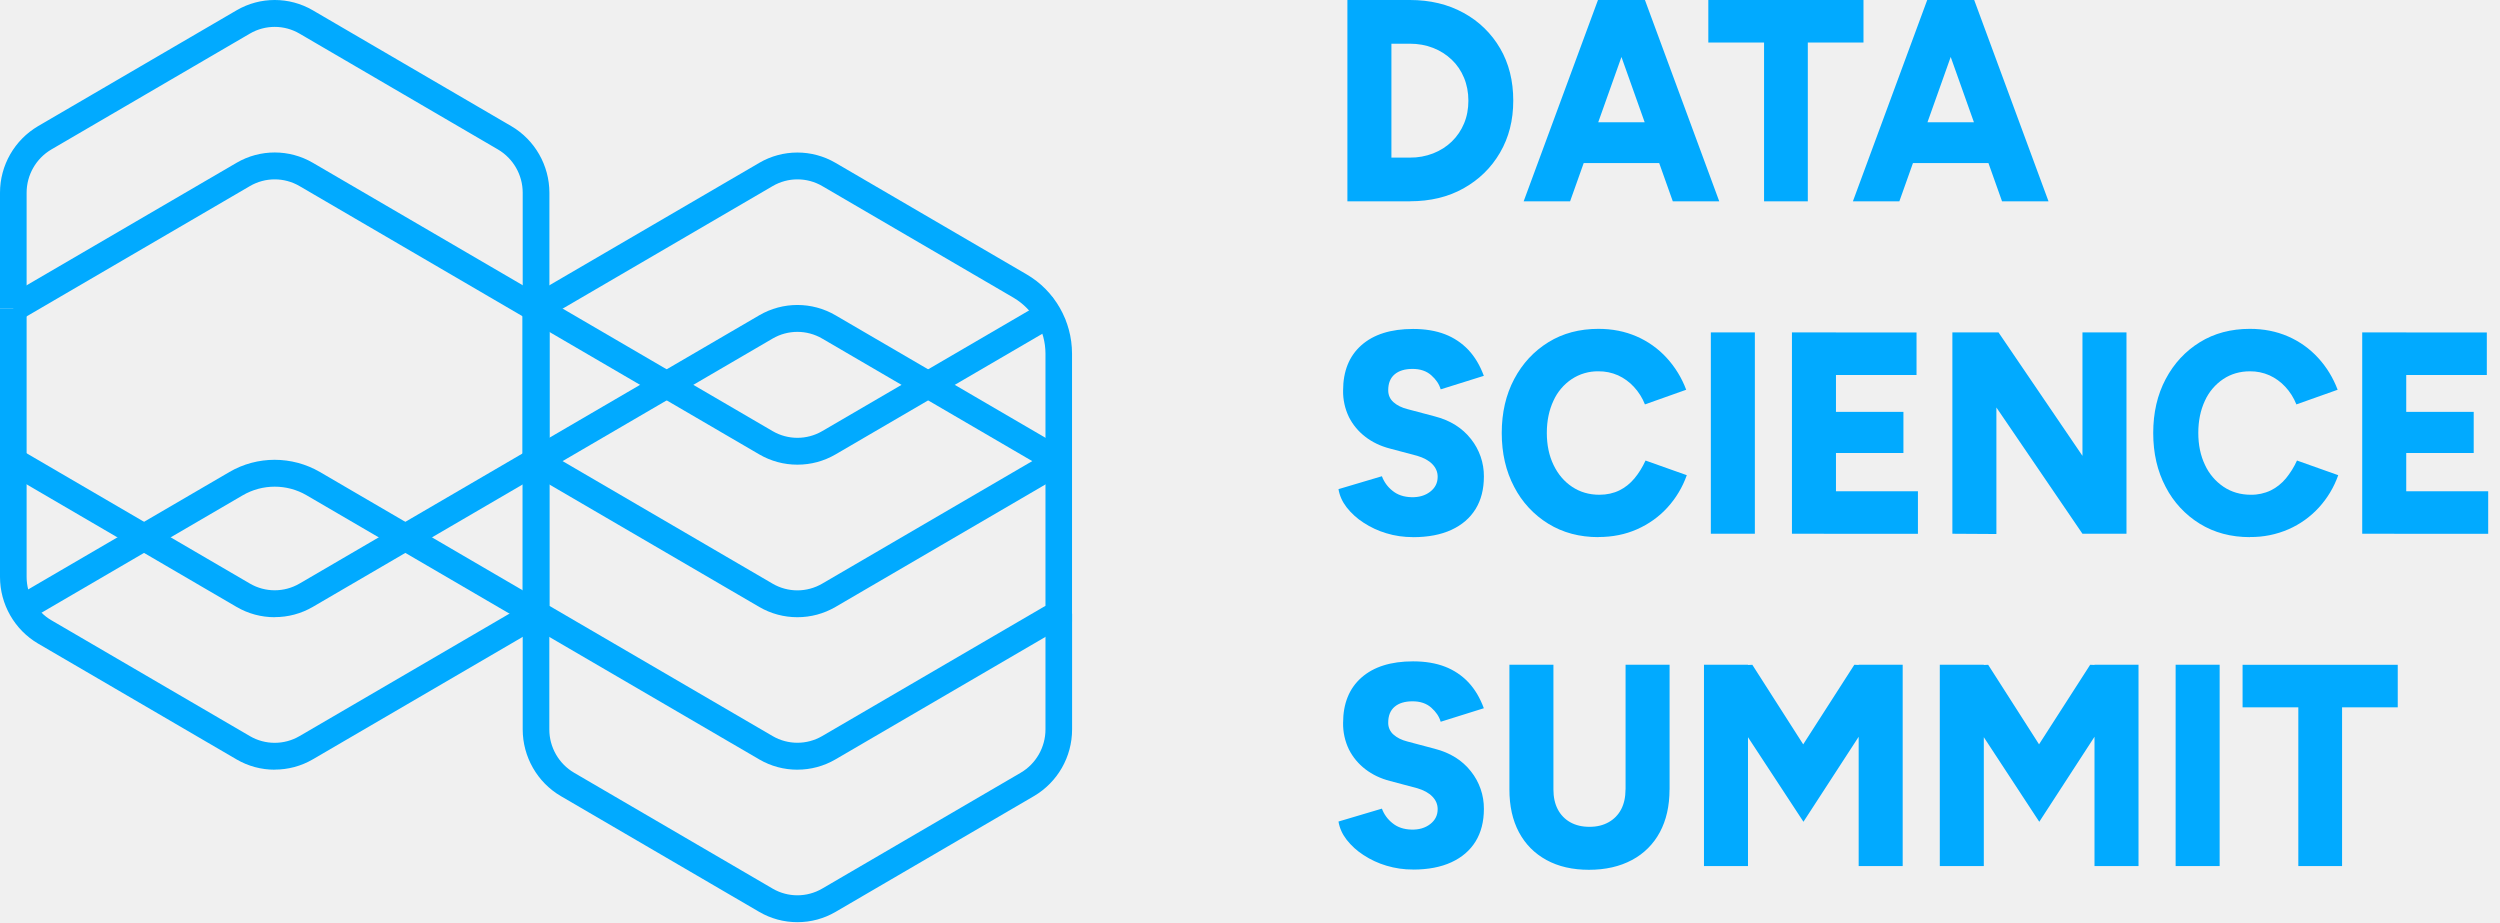
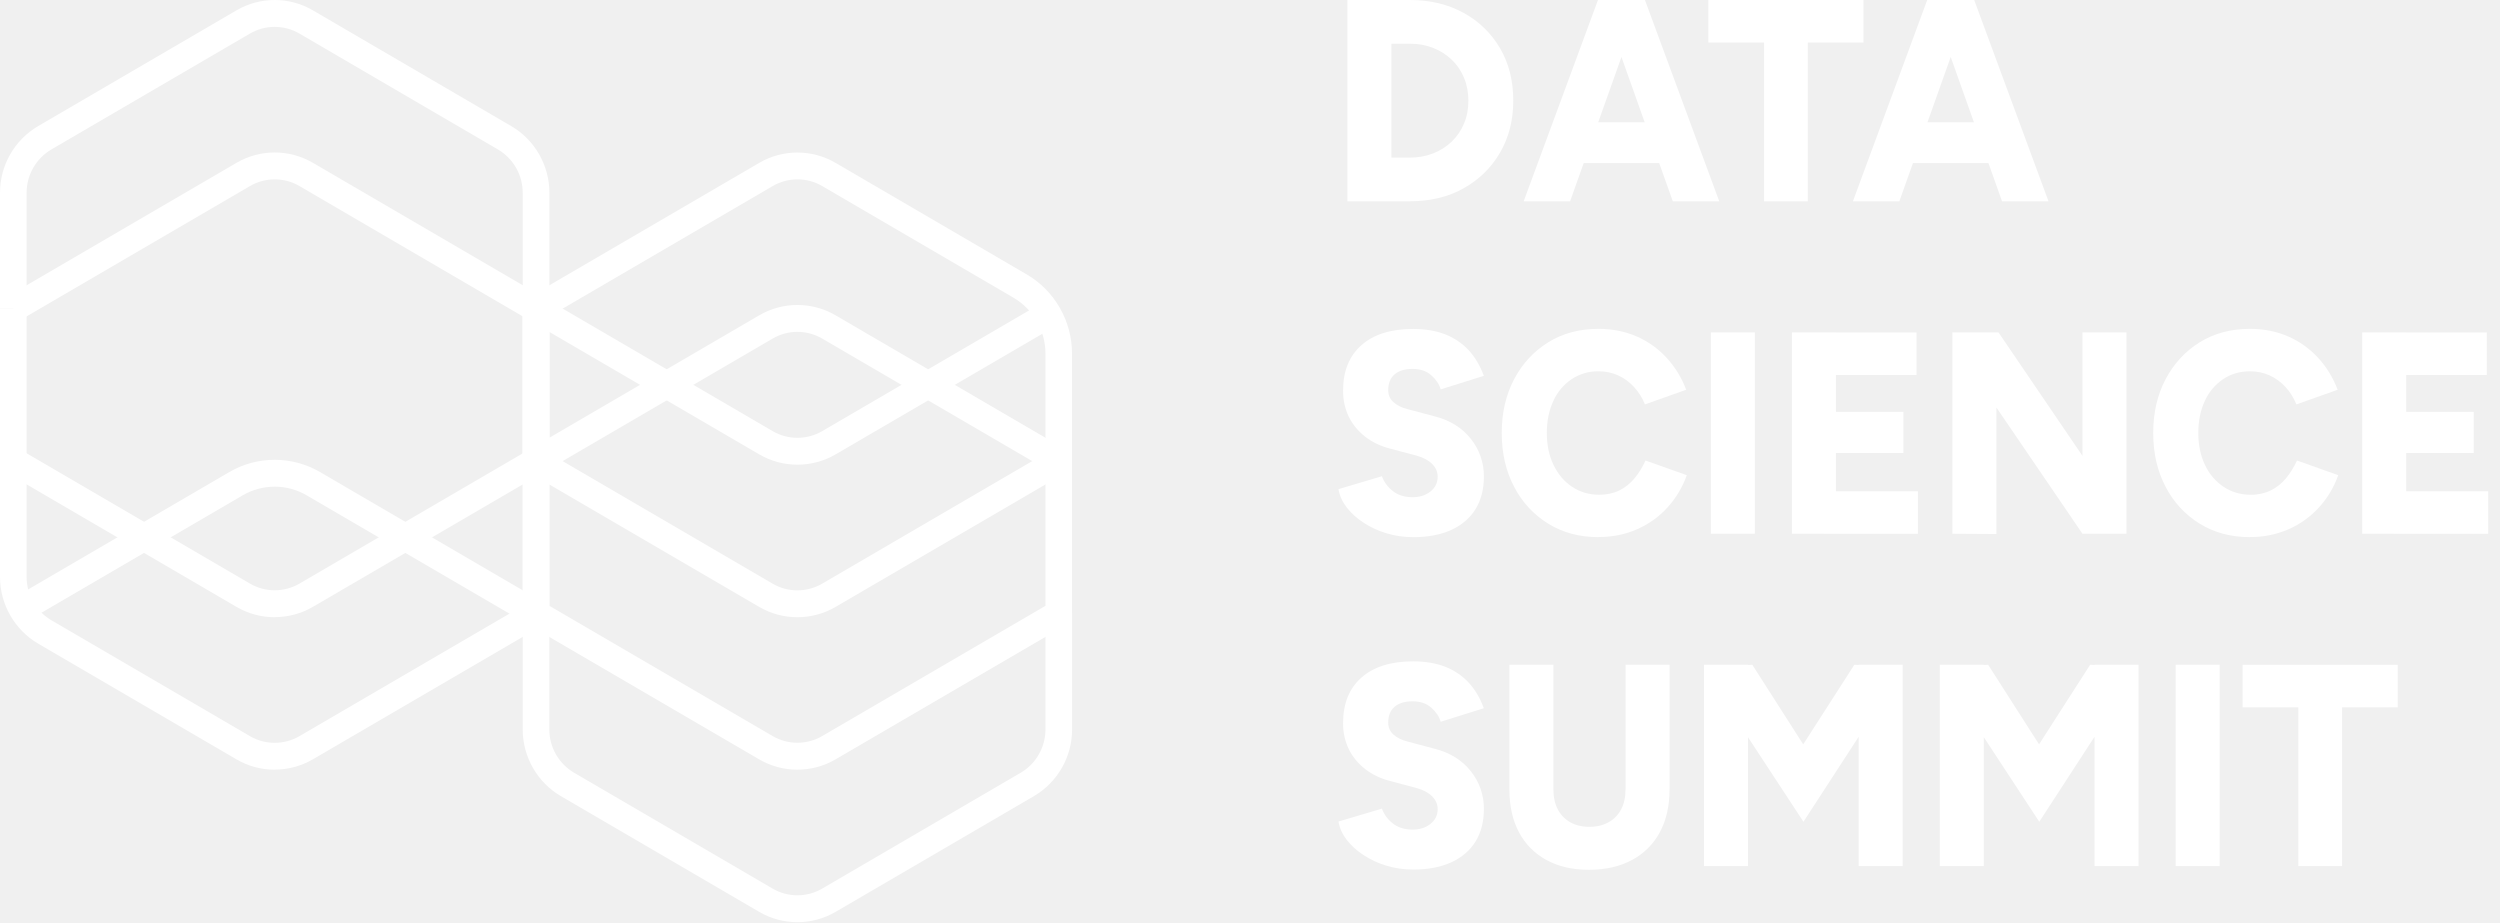
<svg xmlns="http://www.w3.org/2000/svg" width="122" height="45" fill="none">
-   <g clip-path="url(#A)" fill="#01aaff">
+   <g clip-path="url(#A)" fill="#ffffff">
    <path d="M38.913 45.002a3.68 3.68 0 0 1-1.859-.5l-9.688-5.654c-1.145-.669-1.858-1.914-1.858-3.253v-5.651h1.299v5.651a2.45 2.45 0 0 0 1.209 2.115l9.688 5.654a2.4 2.4 0 0 0 2.418 0l9.688-5.654c.746-.435 1.209-1.245 1.209-2.115v-5.651h1.299v5.651a3.77 3.77 0 0 1-1.858 3.253l-9.688 5.654a3.68 3.68 0 0 1-1.859.5zm12.431-21.933l-11.222-6.547a2.4 2.4 0 0 0-2.418 0l-11.222 6.547-.65-1.137 11.222-6.547a3.69 3.69 0 0 1 3.717 0l11.222 6.547-.65 1.137z" />
    <path d="M38.913 37.561a3.68 3.68 0 0 1-1.859-.5l-11.547-6.736V14.682l11.547-6.736a3.69 3.69 0 0 1 3.717 0l9.338 5.449c1.36.793 2.206 2.274 2.206 3.863v13.066L40.768 37.06a3.68 3.68 0 0 1-1.859.5h.003zm-12.106-7.997l10.897 6.356a2.4 2.4 0 0 0 2.418 0l10.897-6.356V17.256a3.17 3.17 0 0 0-1.556-2.726L40.125 9.08a2.4 2.4 0 0 0-2.418 0L26.81 15.439v14.125h-.003z" />
    <path d="M38.913 30.12a3.68 3.68 0 0 1-1.859-.5l-11.547-6.736v-7.821h1.299v7.061l10.897 6.359a2.4 2.4 0 0 0 2.418 0l11.222-6.547.649 1.137-11.222 6.547a3.68 3.68 0 0 1-1.859.5z" />
    <path d="M38.913 22.676a3.68 3.68 0 0 1-1.858-.5l-11.222-6.547.65-1.137 11.222 6.547a2.4 2.4 0 0 0 2.418 0l11.222-6.547.65 1.137-11.222 6.547a3.68 3.68 0 0 1-1.858.5z" />
    <path d="M13.405 37.561a3.68 3.68 0 0 1-1.858-.5l-9.688-5.654C.714 30.737 0 29.493 0 28.154V15.059h1.299v13.095c0 .871.463 1.68 1.209 2.115l9.688 5.654a2.4 2.4 0 0 0 2.418 0l10.897-6.356V15.059h1.299v15.262l-11.547 6.736a3.68 3.68 0 0 1-1.859.5v.003z" />
    <path d="M25.833 15.628L14.615 9.08a2.4 2.4 0 0 0-2.418 0L.975 15.628.325 14.49l11.222-6.547a3.69 3.69 0 0 1 3.717 0l11.222 6.547-.65 1.137h-.003zM13.406 30.12a3.68 3.68 0 0 1-1.858-.5L.325 23.069l.65-1.137 11.222 6.547a2.4 2.4 0 0 0 2.418 0l11.222-6.547.65 1.137-11.222 6.547a3.68 3.68 0 0 1-1.858.5v.003z" />
    <path d="M26.807 15.059h-1.299V9.408a2.45 2.45 0 0 0-1.209-2.115l-9.685-5.654a2.4 2.4 0 0 0-2.418 0L2.508 7.293a2.45 2.45 0 0 0-1.209 2.115v5.654H0V9.408a3.77 3.77 0 0 1 1.859-3.253L11.547.502a3.69 3.69 0 0 1 3.717 0l9.688 5.654c1.145.669 1.859 1.914 1.859 3.253v5.654l-.003-.003zm-.974 15.454L14.962 24.17c-.961-.562-2.154-.559-3.116 0L.975 30.513l-.65-1.137 10.871-6.343c1.36-.793 3.051-.793 4.415 0l10.871 6.343-.65 1.137zm39.92-20.687V0h2.148v9.826h-2.148zm1.119-7.691V0h1.933v2.135h-1.933zm0 7.691V7.691h1.933v2.135h-1.933zm1.933 0V7.691a3.05 3.05 0 0 0 1.132-.205c.347-.136.65-.328.907-.575a2.63 2.63 0 0 0 .601-.884c.144-.341.212-.715.212-1.115s-.071-.773-.212-1.115-.341-.637-.601-.884-.559-.439-.907-.575-.724-.205-1.132-.205V0c.987 0 1.862.211 2.621.63a4.59 4.59 0 0 1 1.781 1.732c.428.734.64 1.582.64 2.547s-.215 1.8-.646 2.541-1.026 1.319-1.781 1.742-1.627.63-2.614.63v.003zm5.549 0L77.981 0h2.135L76.62 9.826h-2.267zm1.707-1.868V5.966h6.148v1.992h-6.148zm5.572 1.868L78.138 0h2.135L83.9 9.826h-2.267zm1.733-7.746V0h7.572v2.076h-7.572v.003zm2.72 7.746V.816h2.135v9.01h-2.135zm4.335 0L94.048 0h2.135l-3.495 9.826h-2.267zm1.707-1.868V5.966h6.148v1.992h-6.148zM97.7 9.826L94.206 0h2.135l3.627 9.826h-2.267z" />
    <use href="#B" />
    <path d="M78.006 26.212c-.926 0-1.74-.218-2.447-.653a4.56 4.56 0 0 1-1.666-1.797c-.405-.764-.608-1.641-.608-2.632s.203-1.868.608-2.632.962-1.361 1.666-1.797 1.521-.653 2.447-.653c.675 0 1.296.123 1.862.37a4.31 4.31 0 0 1 1.466 1.046 4.77 4.77 0 0 1 .952 1.556l-2.013.715a2.73 2.73 0 0 0-.54-.858 2.42 2.42 0 0 0-.775-.562 2.3 2.3 0 0 0-.952-.195 2.3 2.3 0 0 0-1.305.38 2.51 2.51 0 0 0-.894 1.059c-.212.455-.322.975-.322 1.566s.109 1.111.328 1.566.521.809.907 1.066.83.387 1.328.387c.363 0 .688-.072.974-.211s.531-.338.74-.588.389-.543.54-.871l2.013.715a4.62 4.62 0 0 1-.945 1.579c-.414.455-.91.806-1.479 1.059s-1.196.38-1.881.38l-.003.003zm5.483-.165v-9.826h2.148v9.826h-2.148zm3.958 0v-9.826h2.148v9.826h-2.148zm1.559-7.746v-2.076h4.521V18.3h-4.521zm0 3.805v-2.008h3.881v2.008h-3.881zm0 3.945v-2.076h4.589v2.076h-4.589zm6.27-.004v-9.826h2.254l-.106 2.05v7.789l-2.148-.013zm6.348 0l-5.856-8.591 1.759-1.235 5.814 8.549-1.721 1.277h.004zm0 0v-9.826h2.148v9.826h-2.148zm8.173.165c-.926 0-1.739-.218-2.447-.653a4.56 4.56 0 0 1-1.665-1.797c-.405-.764-.608-1.641-.608-2.632s.203-1.868.608-2.632.961-1.361 1.665-1.797 1.521-.653 2.447-.653c.676 0 1.296.123 1.862.37a4.31 4.31 0 0 1 1.466 1.046c.411.448.73.968.952 1.556l-2.013.715c-.132-.328-.312-.614-.54-.858a2.42 2.42 0 0 0-.775-.562 2.3 2.3 0 0 0-.952-.195c-.488 0-.926.127-1.305.38a2.53 2.53 0 0 0-.894 1.059c-.212.455-.321.975-.321 1.566s.109 1.111.327 1.566a2.6 2.6 0 0 0 .907 1.066c.386.257.83.387 1.328.387a2.19 2.19 0 0 0 .974-.211c.283-.14.531-.338.74-.588a3.96 3.96 0 0 0 .54-.871l2.013.715c-.212.598-.53 1.124-.945 1.579a4.39 4.39 0 0 1-1.479 1.059 4.57 4.57 0 0 1-1.881.38l-.004.003zm5.479-.165v-9.826h2.148v9.826h-2.148zm1.56-7.746v-2.076h4.521V18.3h-4.521zm0 3.805v-2.008h3.881v2.008h-3.881zm0 3.945v-2.076h4.588v2.076h-4.588zM68.955 42.433a4.42 4.42 0 0 1-1.299-.188 4.23 4.23 0 0 1-1.119-.52 3.34 3.34 0 0 1-.82-.744c-.212-.276-.347-.572-.399-.89l2.119-.63a1.61 1.61 0 0 0 .515.708c.244.201.553.305.926.315.363.01.669-.078.913-.266s.367-.429.367-.731c0-.234-.087-.439-.261-.617s-.421-.312-.739-.406l-1.322-.351c-.463-.12-.865-.312-1.206-.575s-.608-.582-.801-.962a2.87 2.87 0 0 1-.286-1.3c0-.945.299-1.683.894-2.209s1.434-.793 2.521-.793c.595 0 1.116.088 1.56.26a3.11 3.11 0 0 1 1.141.764c.315.338.566.757.752 1.264l-2.106.66c-.071-.253-.225-.481-.46-.689s-.54-.309-.913-.309-.666.088-.875.266-.312.435-.312.773a.75.75 0 0 0 .254.582c.17.153.399.27.695.344l1.322.351c.756.195 1.344.565 1.765 1.102a2.9 2.9 0 0 1 .633 1.833c0 .617-.135 1.147-.405 1.586s-.666.78-1.18 1.017-1.138.357-1.868.357h-.006zm4.704-3.902v-6.093h2.148v6.093h-2.148zm3.881 3.915c-.801 0-1.492-.159-2.074-.478s-1.029-.77-1.341-1.355-.466-1.28-.466-2.086h2.148c0 .374.071.699.212.968a1.52 1.52 0 0 0 .608.63c.264.149.576.224.939.224s.666-.075.933-.224a1.52 1.52 0 0 0 .614-.63c.141-.27.212-.595.212-.968h2.148c0 .806-.158 1.501-.473 2.086a3.27 3.27 0 0 1-1.36 1.355c-.592.318-1.293.478-2.1.478zm1.788-3.915v-6.093h2.148v6.093h-2.148zm3.826 3.733v-9.826h2.148v9.826h-2.148zm4.855-2.161l-4.814-7.34 1.039-.266 1.28-.055 3.572 5.586-1.08 2.076h.003zm0 0l-1.106-2.076 3.588-5.586 1.305.055 1 .237-4.788 7.37zm2.694 2.161v-9.826h2.148v9.826h-2.148zm3.959 0v-9.826h2.148v9.826h-2.148zm4.855-2.161l-4.813-7.34 1.039-.266 1.28-.055 3.573 5.586-1.081 2.076h.003zm0 0l-1.106-2.076L102 32.441l1.305.055 1 .237-4.788 7.37zm2.695 2.161v-9.826h2.148v9.826h-2.148zm3.959 0v-9.826h2.148v9.826h-2.148zm3.267-7.746v-2.076h7.572v2.076h-7.572zm2.72 7.746v-9.01h2.135v9.01h-2.135z" />
  </g>
  <defs>
    <clipPath id="A">
      <path fill="#fff" d="M0 0h121.424v45.002H0z" />
    </clipPath>
    <path id="B" d="M68.955 26.212c-.453 0-.887-.062-1.299-.188a4.23 4.23 0 0 1-1.119-.52 3.34 3.34 0 0 1-.82-.744c-.212-.276-.347-.572-.399-.89l2.119-.63a1.61 1.61 0 0 0 .515.708c.244.201.553.305.926.315.363.01.669-.078.913-.266s.367-.429.367-.731c0-.234-.087-.439-.261-.617s-.421-.312-.739-.406l-1.322-.351c-.463-.12-.865-.312-1.206-.575s-.608-.582-.801-.962a2.87 2.87 0 0 1-.286-1.3c0-.945.299-1.683.894-2.209s1.434-.793 2.521-.793c.595 0 1.116.088 1.56.26a3.11 3.11 0 0 1 1.141.764c.315.338.566.757.752 1.264l-2.106.66c-.071-.253-.225-.481-.46-.689s-.54-.309-.913-.309-.666.088-.875.266-.312.435-.312.773c0 .234.084.429.254.582s.399.27.695.344l1.322.351c.756.195 1.344.565 1.765 1.102a2.9 2.9 0 0 1 .633 1.833c0 .617-.135 1.147-.405 1.586s-.666.78-1.18 1.017-1.138.357-1.868.357h-.006z" />
  </defs>
</svg>
